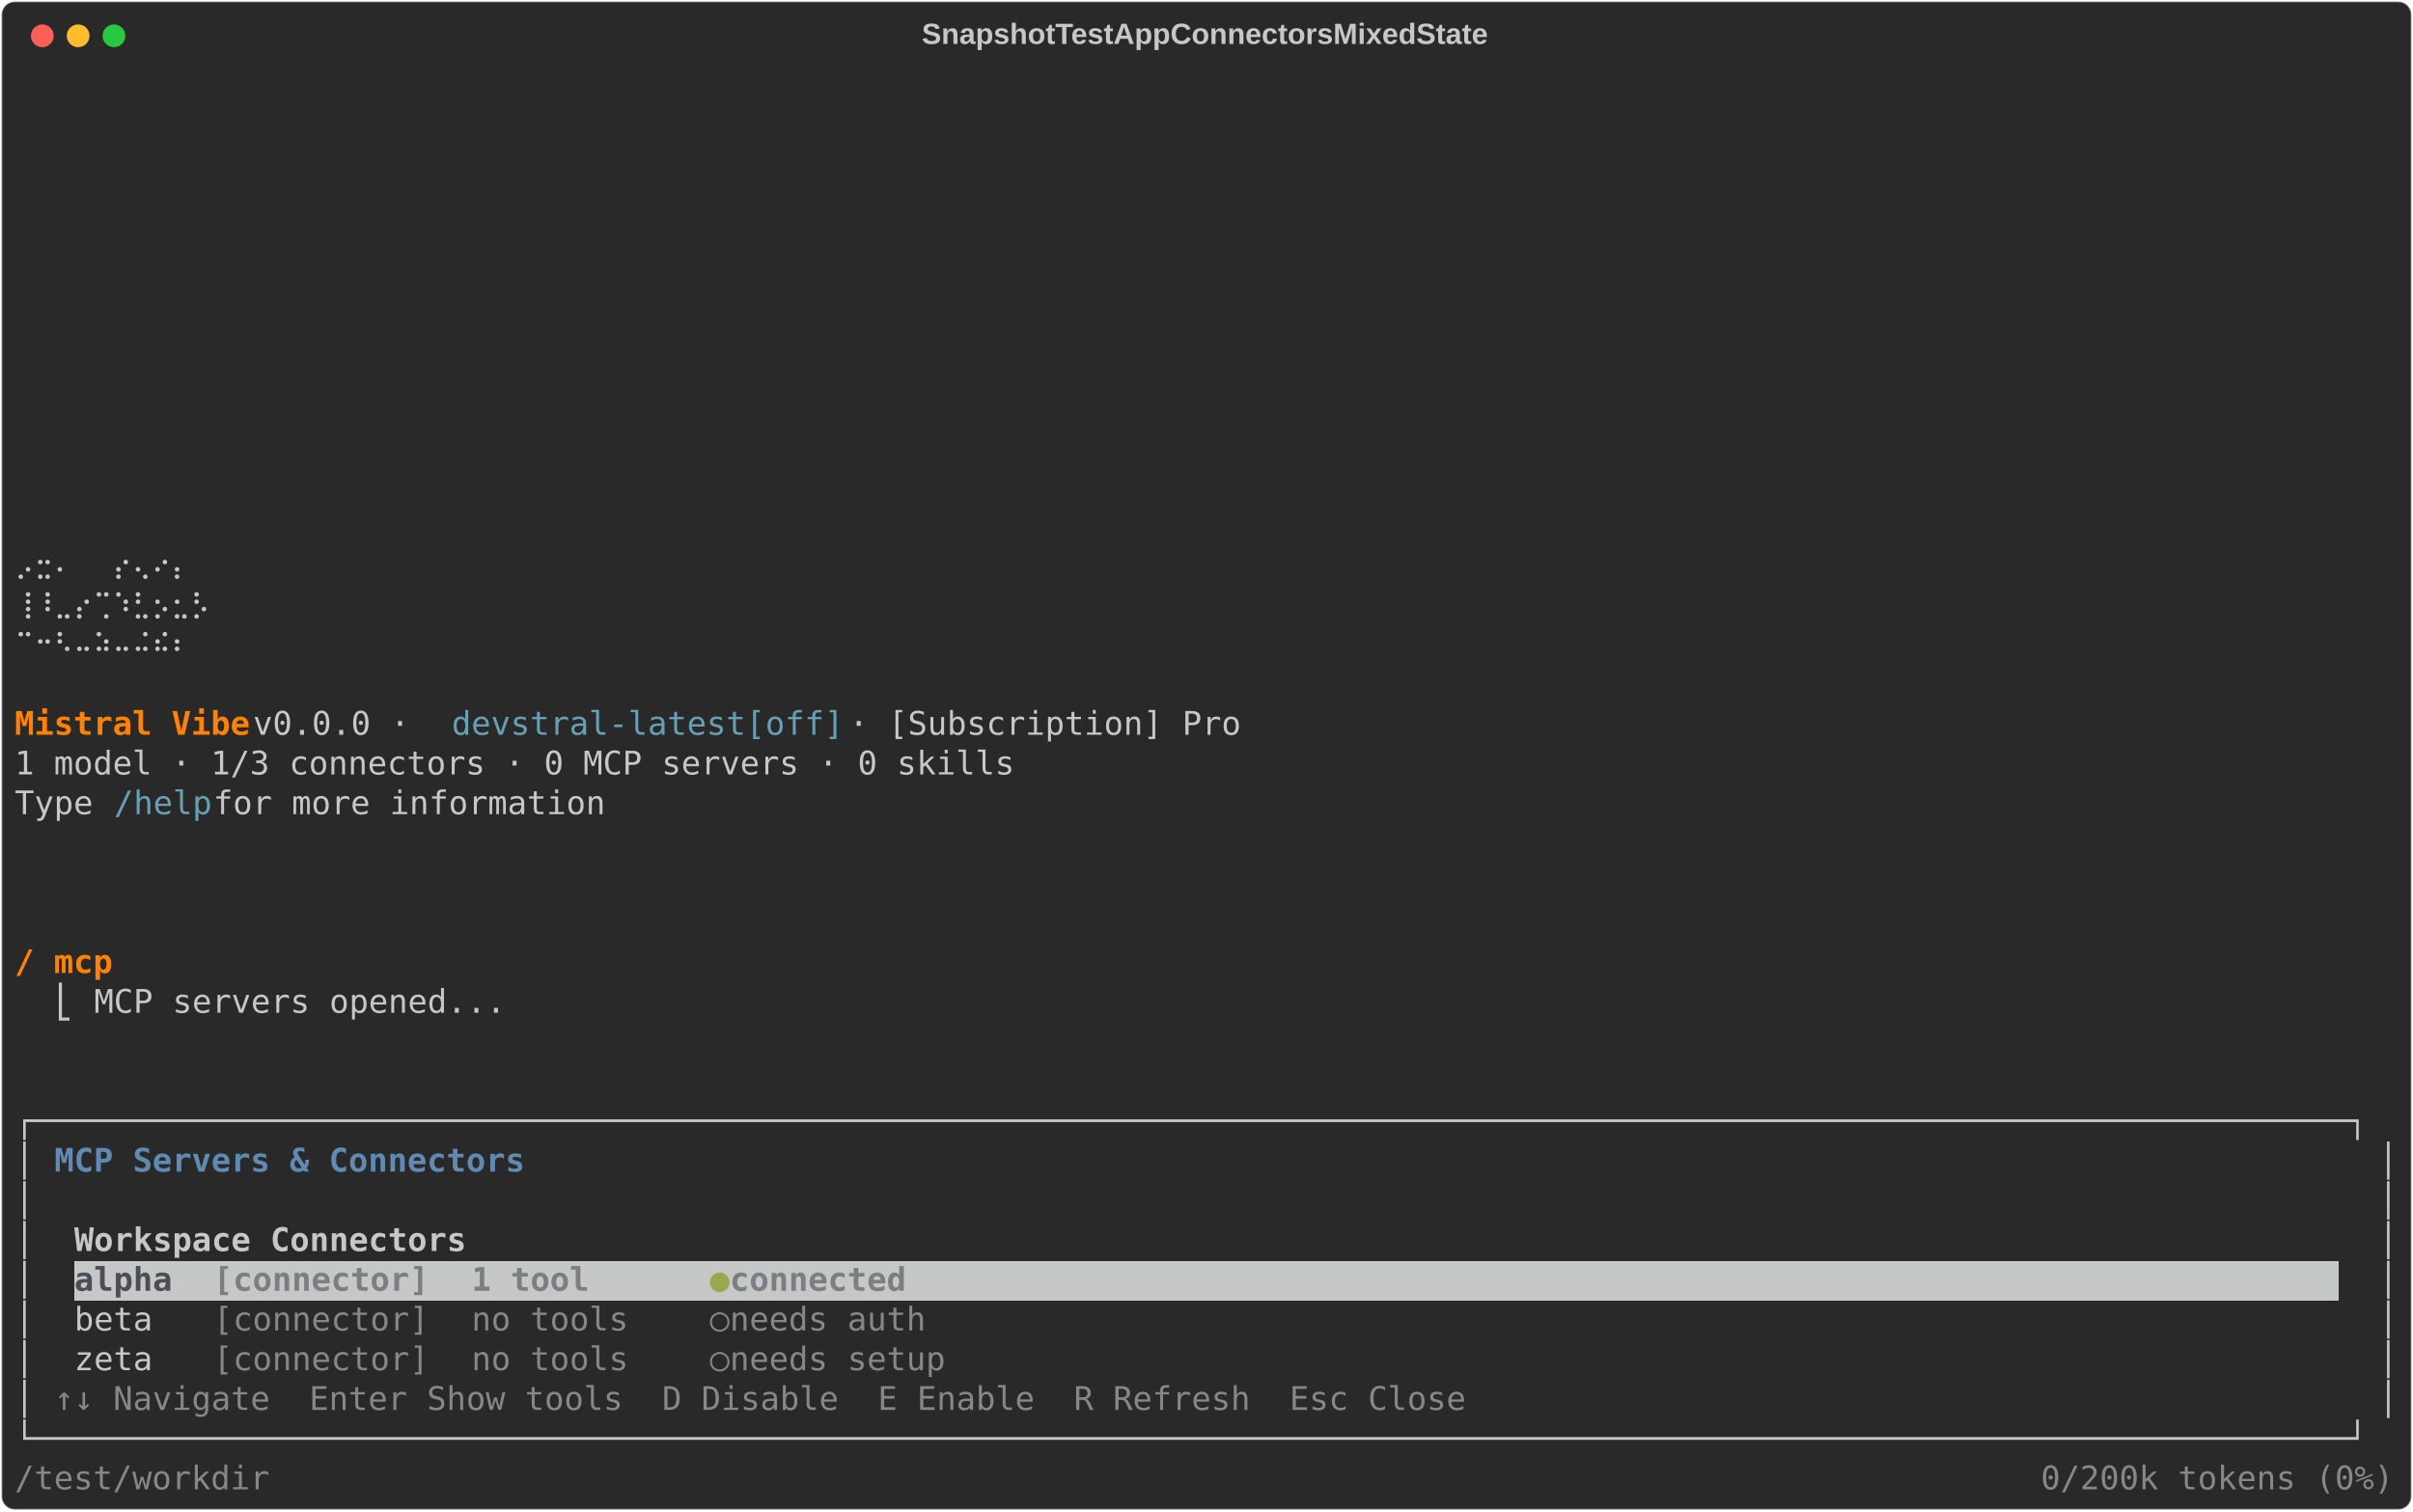
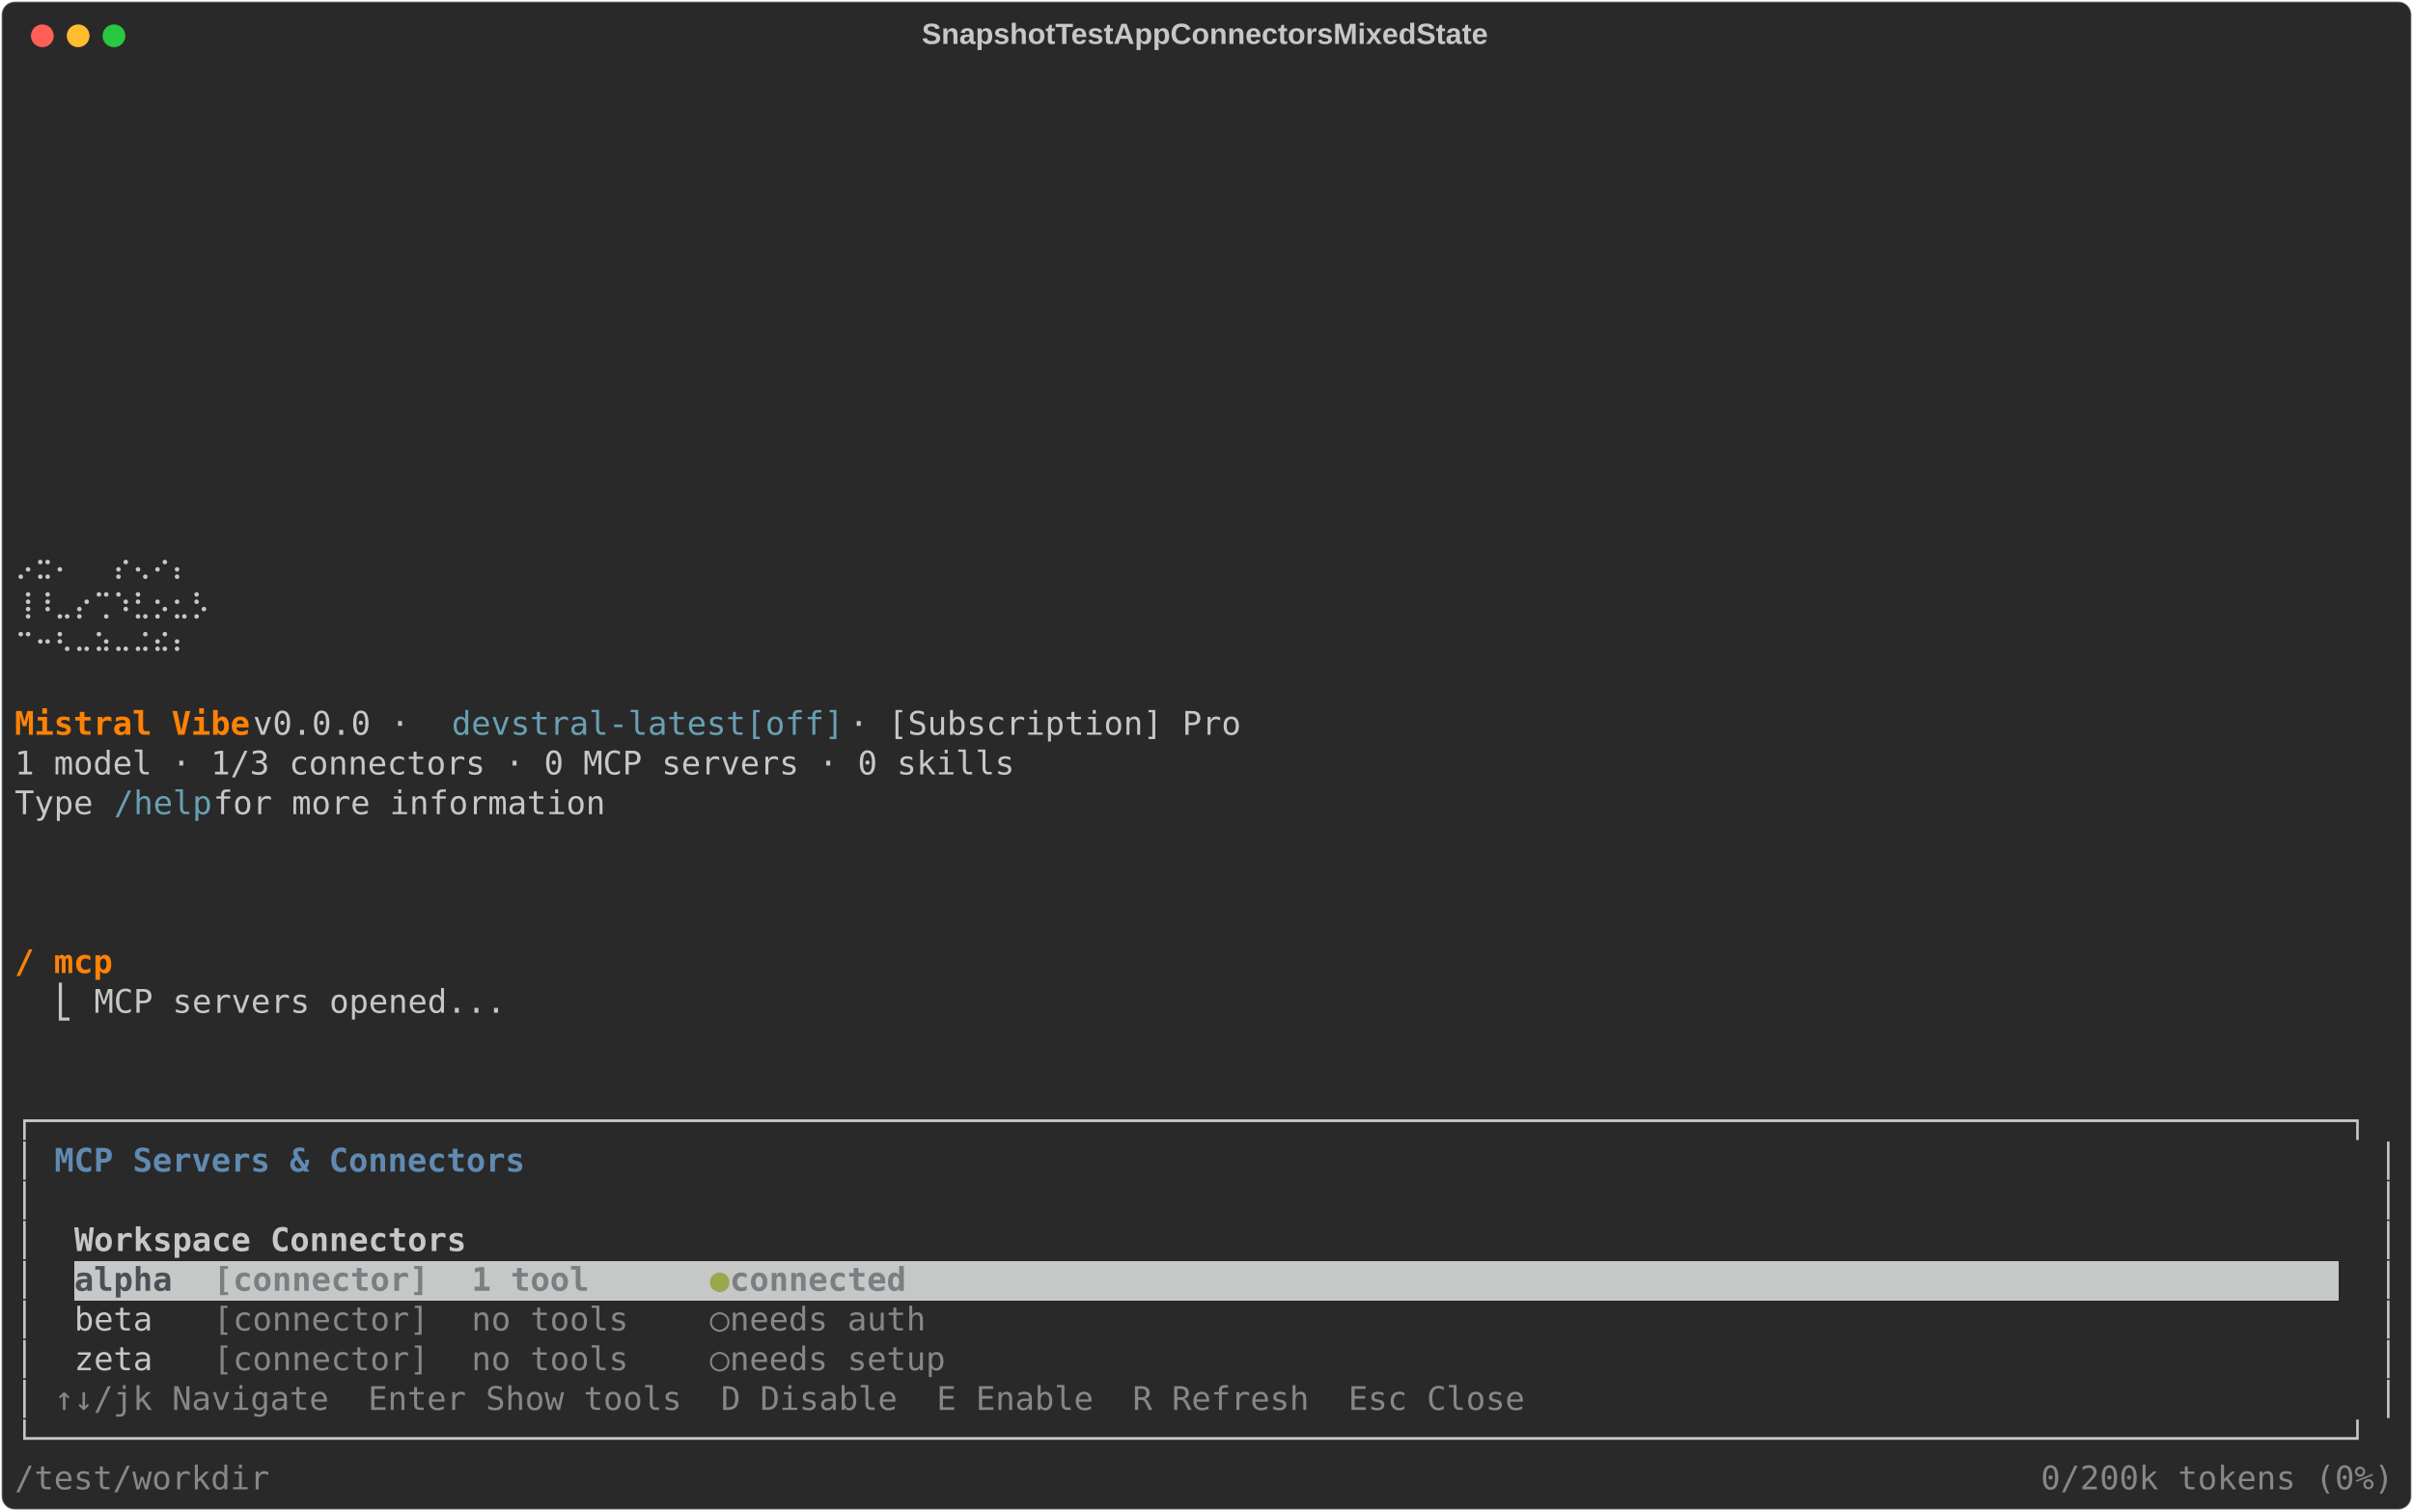
<svg xmlns="http://www.w3.org/2000/svg" class="rich-terminal" viewBox="0 0 1482 928.4">
  <style>

    @font-face {
        font-family: "Fira Code";
        src: local("FiraCode-Regular"),
                url("https://cdnjs.cloudflare.com/ajax/libs/firacode/6.2.0/woff2/FiraCode-Regular.woff2") format("woff2"),
                url("https://cdnjs.cloudflare.com/ajax/libs/firacode/6.2.0/woff/FiraCode-Regular.woff") format("woff");
        font-style: normal;
        font-weight: 400;
    }
    @font-face {
        font-family: "Fira Code";
        src: local("FiraCode-Bold"),
                url("https://cdnjs.cloudflare.com/ajax/libs/firacode/6.2.0/woff2/FiraCode-Bold.woff2") format("woff2"),
                url("https://cdnjs.cloudflare.com/ajax/libs/firacode/6.2.0/woff/FiraCode-Bold.woff") format("woff");
        font-style: bold;
        font-weight: 700;
    }

    .terminal-matrix {
        font-family: Fira Code, monospace;
        font-size: 20px;
        line-height: 24.4px;
        font-variant-east-asian: full-width;
    }

    .terminal-title {
        font-size: 18px;
        font-weight: bold;
        font-family: arial;
    }

    .terminal-r1 { fill: #c5c8c6 }
.terminal-r2 { fill: #ff8205;font-weight: bold }
.terminal-r3 { fill: #68a0b3 }
.terminal-r4 { fill: #608ab1;font-weight: bold }
.terminal-r5 { fill: #c5c8c6;font-weight: bold }
.terminal-r6 { fill: #4b4e55;font-weight: bold }
.terminal-r7 { fill: #7b7e82;font-weight: bold }
.terminal-r8 { fill: #98a84b;font-weight: bold }
.terminal-r9 { fill: #868887 }
    </style>
  <defs>
    <clipPath id="terminal-clip-terminal">
      <rect x="0" y="0" width="1463.0" height="877.4" />
    </clipPath>
    <clipPath id="terminal-line-0">
      <rect x="0" y="1.5" width="1464" height="24.65" />
    </clipPath>
    <clipPath id="terminal-line-1">
      <rect x="0" y="25.9" width="1464" height="24.65" />
    </clipPath>
    <clipPath id="terminal-line-2">
      <rect x="0" y="50.3" width="1464" height="24.65" />
    </clipPath>
    <clipPath id="terminal-line-3">
      <rect x="0" y="74.7" width="1464" height="24.65" />
    </clipPath>
    <clipPath id="terminal-line-4">
      <rect x="0" y="99.1" width="1464" height="24.65" />
    </clipPath>
    <clipPath id="terminal-line-5">
      <rect x="0" y="123.5" width="1464" height="24.65" />
    </clipPath>
    <clipPath id="terminal-line-6">
      <rect x="0" y="147.9" width="1464" height="24.65" />
    </clipPath>
    <clipPath id="terminal-line-7">
      <rect x="0" y="172.3" width="1464" height="24.65" />
    </clipPath>
    <clipPath id="terminal-line-8">
      <rect x="0" y="196.7" width="1464" height="24.65" />
    </clipPath>
    <clipPath id="terminal-line-9">
      <rect x="0" y="221.1" width="1464" height="24.65" />
    </clipPath>
    <clipPath id="terminal-line-10">
      <rect x="0" y="245.5" width="1464" height="24.65" />
    </clipPath>
    <clipPath id="terminal-line-11">
      <rect x="0" y="269.9" width="1464" height="24.65" />
    </clipPath>
    <clipPath id="terminal-line-12">
      <rect x="0" y="294.3" width="1464" height="24.65" />
    </clipPath>
    <clipPath id="terminal-line-13">
      <rect x="0" y="318.7" width="1464" height="24.65" />
    </clipPath>
    <clipPath id="terminal-line-14">
      <rect x="0" y="343.1" width="1464" height="24.65" />
    </clipPath>
    <clipPath id="terminal-line-15">
      <rect x="0" y="367.5" width="1464" height="24.65" />
    </clipPath>
    <clipPath id="terminal-line-16">
      <rect x="0" y="391.9" width="1464" height="24.65" />
    </clipPath>
    <clipPath id="terminal-line-17">
      <rect x="0" y="416.3" width="1464" height="24.65" />
    </clipPath>
    <clipPath id="terminal-line-18">
      <rect x="0" y="440.7" width="1464" height="24.65" />
    </clipPath>
    <clipPath id="terminal-line-19">
      <rect x="0" y="465.1" width="1464" height="24.65" />
    </clipPath>
    <clipPath id="terminal-line-20">
      <rect x="0" y="489.5" width="1464" height="24.65" />
    </clipPath>
    <clipPath id="terminal-line-21">
      <rect x="0" y="513.9" width="1464" height="24.65" />
    </clipPath>
    <clipPath id="terminal-line-22">
      <rect x="0" y="538.3" width="1464" height="24.65" />
    </clipPath>
    <clipPath id="terminal-line-23">
      <rect x="0" y="562.7" width="1464" height="24.65" />
    </clipPath>
    <clipPath id="terminal-line-24">
      <rect x="0" y="587.1" width="1464" height="24.65" />
    </clipPath>
    <clipPath id="terminal-line-25">
      <rect x="0" y="611.5" width="1464" height="24.65" />
    </clipPath>
    <clipPath id="terminal-line-26">
      <rect x="0" y="635.9" width="1464" height="24.65" />
    </clipPath>
    <clipPath id="terminal-line-27">
      <rect x="0" y="660.3" width="1464" height="24.65" />
    </clipPath>
    <clipPath id="terminal-line-28">
      <rect x="0" y="684.7" width="1464" height="24.65" />
    </clipPath>
    <clipPath id="terminal-line-29">
      <rect x="0" y="709.1" width="1464" height="24.65" />
    </clipPath>
    <clipPath id="terminal-line-30">
      <rect x="0" y="733.5" width="1464" height="24.65" />
    </clipPath>
    <clipPath id="terminal-line-31">
      <rect x="0" y="757.9" width="1464" height="24.65" />
    </clipPath>
    <clipPath id="terminal-line-32">
      <rect x="0" y="782.3" width="1464" height="24.65" />
    </clipPath>
    <clipPath id="terminal-line-33">
      <rect x="0" y="806.7" width="1464" height="24.65" />
    </clipPath>
    <clipPath id="terminal-line-34">
      <rect x="0" y="831.1" width="1464" height="24.65" />
    </clipPath>
  </defs>
  <rect fill="#292929" stroke="rgba(255,255,255,0.35)" stroke-width="1" x="1" y="1" width="1480" height="926.4" rx="8" />
  <text class="terminal-title" fill="#c5c8c6" text-anchor="middle" x="740" y="27">SnapshotTestAppConnectorsMixedState</text>
  <g transform="translate(26,22)">
    <circle cx="0" cy="0" r="7" fill="#ff5f57" />
    <circle cx="22" cy="0" r="7" fill="#febc2e" />
    <circle cx="44" cy="0" r="7" fill="#28c840" />
  </g>
  <g transform="translate(9, 41)" clip-path="url(#terminal-clip-terminal)">
    <rect fill="#c5c8c6" x="36.6" y="733.5" width="85.4" height="24.65" shape-rendering="crispEdges" />
    <rect fill="#c5c8c6" x="122" y="733.5" width="158.6" height="24.65" shape-rendering="crispEdges" />
    <rect fill="#c5c8c6" x="280.6" y="733.5" width="122" height="24.65" shape-rendering="crispEdges" />
    <rect fill="#c5c8c6" x="402.6" y="733.5" width="24.4" height="24.65" shape-rendering="crispEdges" />
    <rect fill="#c5c8c6" x="427" y="733.5" width="12.2" height="24.65" shape-rendering="crispEdges" />
    <rect fill="#c5c8c6" x="439.2" y="733.5" width="122" height="24.65" shape-rendering="crispEdges" />
    <rect fill="#c5c8c6" x="561.2" y="733.5" width="866.2" height="24.65" shape-rendering="crispEdges" />
    <g class="terminal-matrix">
      <text class="terminal-r1" x="1464" y="20" textLength="12.2" clip-path="url(#terminal-line-0)">
</text>
      <text class="terminal-r1" x="1464" y="44.4" textLength="12.2" clip-path="url(#terminal-line-1)">
</text>
      <text class="terminal-r1" x="1464" y="68.8" textLength="12.2" clip-path="url(#terminal-line-2)">
</text>
      <text class="terminal-r1" x="1464" y="93.2" textLength="12.2" clip-path="url(#terminal-line-3)">
</text>
      <text class="terminal-r1" x="1464" y="117.6" textLength="12.2" clip-path="url(#terminal-line-4)">
</text>
      <text class="terminal-r1" x="1464" y="142" textLength="12.2" clip-path="url(#terminal-line-5)">
</text>
      <text class="terminal-r1" x="1464" y="166.4" textLength="12.2" clip-path="url(#terminal-line-6)">
</text>
      <text class="terminal-r1" x="1464" y="190.8" textLength="12.2" clip-path="url(#terminal-line-7)">
</text>
      <text class="terminal-r1" x="1464" y="215.2" textLength="12.2" clip-path="url(#terminal-line-8)">
</text>
      <text class="terminal-r1" x="1464" y="239.6" textLength="12.2" clip-path="url(#terminal-line-9)">
</text>
      <text class="terminal-r1" x="1464" y="264" textLength="12.2" clip-path="url(#terminal-line-10)">
</text>
      <text class="terminal-r1" x="1464" y="288.4" textLength="12.2" clip-path="url(#terminal-line-11)">
</text>
      <text class="terminal-r1" x="0" y="312.8" textLength="134.2" clip-path="url(#terminal-line-12)">  ⡠⣒⠄  ⡔⢄⠔⡄</text>
      <text class="terminal-r1" x="1464" y="312.8" textLength="12.2" clip-path="url(#terminal-line-12)">
</text>
      <text class="terminal-r1" x="0" y="337.2" textLength="134.2" clip-path="url(#terminal-line-13)"> ⢸⠸⣀⡔⢉⠱⣃⡢⣂⡣</text>
      <text class="terminal-r1" x="1464" y="337.2" textLength="12.2" clip-path="url(#terminal-line-13)">
</text>
      <text class="terminal-r1" x="0" y="361.6" textLength="134.2" clip-path="url(#terminal-line-14)">  ⠉⠒⠣⠤⠵⠤⠬⠮⠆</text>
      <text class="terminal-r1" x="1464" y="361.6" textLength="12.2" clip-path="url(#terminal-line-14)">
</text>
      <text class="terminal-r1" x="1464" y="386" textLength="12.2" clip-path="url(#terminal-line-15)">
</text>
      <text class="terminal-r2" x="0" y="410.4" textLength="146.4" clip-path="url(#terminal-line-16)">Mistral Vibe</text>
      <text class="terminal-r1" x="146.4" y="410.4" textLength="122" clip-path="url(#terminal-line-16)"> v0.0.0 · </text>
      <text class="terminal-r3" x="268.4" y="410.4" textLength="244" clip-path="url(#terminal-line-16)">devstral-latest[off]</text>
      <text class="terminal-r1" x="512.4" y="410.4" textLength="256.2" clip-path="url(#terminal-line-16)"> · [Subscription] Pro</text>
      <text class="terminal-r1" x="1464" y="410.4" textLength="12.2" clip-path="url(#terminal-line-16)">
</text>
      <text class="terminal-r1" x="0" y="434.8" textLength="622.2" clip-path="url(#terminal-line-17)">1 model · 1/3 connectors · 0 MCP servers · 0 skills</text>
      <text class="terminal-r1" x="1464" y="434.8" textLength="12.2" clip-path="url(#terminal-line-17)">
</text>
      <text class="terminal-r1" x="0" y="459.2" textLength="61" clip-path="url(#terminal-line-18)">Type </text>
      <text class="terminal-r3" x="61" y="459.2" textLength="61" clip-path="url(#terminal-line-18)">/help</text>
      <text class="terminal-r1" x="122" y="459.2" textLength="256.2" clip-path="url(#terminal-line-18)"> for more information</text>
      <text class="terminal-r1" x="1464" y="459.2" textLength="12.2" clip-path="url(#terminal-line-18)">
</text>
      <text class="terminal-r1" x="1464" y="483.6" textLength="12.2" clip-path="url(#terminal-line-19)">
</text>
      <text class="terminal-r1" x="1464" y="508" textLength="12.2" clip-path="url(#terminal-line-20)">
</text>
      <text class="terminal-r1" x="1464" y="532.4" textLength="12.2" clip-path="url(#terminal-line-21)">
</text>
      <text class="terminal-r2" x="0" y="556.8" textLength="61" clip-path="url(#terminal-line-22)">/ mcp</text>
      <text class="terminal-r1" x="1464" y="556.8" textLength="12.2" clip-path="url(#terminal-line-22)">
</text>
      <text class="terminal-r1" x="24.4" y="581.2" textLength="12.2" clip-path="url(#terminal-line-23)">⎣</text>
      <text class="terminal-r1" x="48.8" y="581.2" textLength="256.2" clip-path="url(#terminal-line-23)">MCP servers opened...</text>
      <text class="terminal-r1" x="1464" y="581.2" textLength="12.2" clip-path="url(#terminal-line-23)">
</text>
      <text class="terminal-r1" x="1464" y="605.6" textLength="12.2" clip-path="url(#terminal-line-24)">
</text>
      <text class="terminal-r1" x="1464" y="630" textLength="12.2" clip-path="url(#terminal-line-25)">
</text>
      <text class="terminal-r1" x="0" y="654.4" textLength="1464" clip-path="url(#terminal-line-26)">┌──────────────────────────────────────────────────────────────────────────────────────────────────────────────────────┐</text>
      <text class="terminal-r1" x="1464" y="654.4" textLength="12.2" clip-path="url(#terminal-line-26)">
</text>
      <text class="terminal-r1" x="0" y="678.8" textLength="12.2" clip-path="url(#terminal-line-27)">│</text>
      <text class="terminal-r4" x="24.4" y="678.8" textLength="292.8" clip-path="url(#terminal-line-27)">MCP Servers &amp; Connectors</text>
      <text class="terminal-r1" x="1451.8" y="678.8" textLength="12.2" clip-path="url(#terminal-line-27)">│</text>
      <text class="terminal-r1" x="1464" y="678.8" textLength="12.2" clip-path="url(#terminal-line-27)">
</text>
      <text class="terminal-r1" x="0" y="703.2" textLength="12.2" clip-path="url(#terminal-line-28)">│</text>
      <text class="terminal-r1" x="1451.8" y="703.2" textLength="12.2" clip-path="url(#terminal-line-28)">│</text>
      <text class="terminal-r1" x="1464" y="703.2" textLength="12.2" clip-path="url(#terminal-line-28)">
</text>
      <text class="terminal-r1" x="0" y="727.6" textLength="12.2" clip-path="url(#terminal-line-29)">│</text>
      <text class="terminal-r5" x="36.6" y="727.6" textLength="244" clip-path="url(#terminal-line-29)">Workspace Connectors</text>
      <text class="terminal-r1" x="1451.8" y="727.6" textLength="12.2" clip-path="url(#terminal-line-29)">│</text>
      <text class="terminal-r1" x="1464" y="727.6" textLength="12.2" clip-path="url(#terminal-line-29)">
</text>
      <text class="terminal-r1" x="0" y="752" textLength="12.2" clip-path="url(#terminal-line-30)">│</text>
      <text class="terminal-r6" x="36.6" y="752" textLength="85.4" clip-path="url(#terminal-line-30)">  alpha</text>
      <text class="terminal-r7" x="122" y="752" textLength="158.6" clip-path="url(#terminal-line-30)">  [connector]</text>
      <text class="terminal-r7" x="280.6" y="752" textLength="122" clip-path="url(#terminal-line-30)">  1 tool  </text>
      <text class="terminal-r8" x="427" y="752" textLength="12.2" clip-path="url(#terminal-line-30)">●</text>
      <text class="terminal-r7" x="439.2" y="752" textLength="122" clip-path="url(#terminal-line-30)"> connected</text>
      <text class="terminal-r1" x="1451.8" y="752" textLength="12.2" clip-path="url(#terminal-line-30)">│</text>
      <text class="terminal-r1" x="1464" y="752" textLength="12.2" clip-path="url(#terminal-line-30)">
</text>
      <text class="terminal-r1" x="0" y="776.4" textLength="12.2" clip-path="url(#terminal-line-31)">│</text>
      <text class="terminal-r1" x="36.6" y="776.4" textLength="85.4" clip-path="url(#terminal-line-31)">  beta </text>
      <text class="terminal-r9" x="122" y="776.4" textLength="158.6" clip-path="url(#terminal-line-31)">  [connector]</text>
      <text class="terminal-r9" x="280.6" y="776.4" textLength="122" clip-path="url(#terminal-line-31)">  no tools</text>
      <text class="terminal-r9" x="427" y="776.4" textLength="12.2" clip-path="url(#terminal-line-31)">○</text>
      <text class="terminal-r9" x="439.2" y="776.4" textLength="134.2" clip-path="url(#terminal-line-31)"> needs auth</text>
      <text class="terminal-r1" x="1451.8" y="776.4" textLength="12.2" clip-path="url(#terminal-line-31)">│</text>
      <text class="terminal-r1" x="1464" y="776.4" textLength="12.2" clip-path="url(#terminal-line-31)">
</text>
      <text class="terminal-r1" x="0" y="800.8" textLength="12.2" clip-path="url(#terminal-line-32)">│</text>
      <text class="terminal-r1" x="36.6" y="800.8" textLength="85.4" clip-path="url(#terminal-line-32)">  zeta </text>
      <text class="terminal-r9" x="122" y="800.8" textLength="158.6" clip-path="url(#terminal-line-32)">  [connector]</text>
      <text class="terminal-r9" x="280.6" y="800.8" textLength="122" clip-path="url(#terminal-line-32)">  no tools</text>
      <text class="terminal-r9" x="427" y="800.8" textLength="12.2" clip-path="url(#terminal-line-32)">○</text>
      <text class="terminal-r9" x="439.2" y="800.8" textLength="146.4" clip-path="url(#terminal-line-32)"> needs setup</text>
      <text class="terminal-r1" x="1451.8" y="800.8" textLength="12.2" clip-path="url(#terminal-line-32)">│</text>
      <text class="terminal-r1" x="1464" y="800.8" textLength="12.2" clip-path="url(#terminal-line-32)">
</text>
      <text class="terminal-r1" x="0" y="825.2" textLength="12.2" clip-path="url(#terminal-line-33)">│</text>
-       <text class="terminal-r9" x="24.4" y="825.2" textLength="878.4" clip-path="url(#terminal-line-33)">↑↓ Navigate  Enter Show tools  D Disable  E Enable  R Refresh  Esc Close</text>
+       <text class="terminal-r9" x="24.4" y="825.2" textLength="915" clip-path="url(#terminal-line-33)">↑↓/jk Navigate  Enter Show tools  D Disable  E Enable  R Refresh  Esc Close</text>
      <text class="terminal-r1" x="1451.8" y="825.2" textLength="12.2" clip-path="url(#terminal-line-33)">│</text>
      <text class="terminal-r1" x="1464" y="825.2" textLength="12.2" clip-path="url(#terminal-line-33)">
</text>
      <text class="terminal-r1" x="0" y="849.6" textLength="1464" clip-path="url(#terminal-line-34)">└──────────────────────────────────────────────────────────────────────────────────────────────────────────────────────┘</text>
      <text class="terminal-r1" x="1464" y="849.6" textLength="12.2" clip-path="url(#terminal-line-34)">
</text>
      <text class="terminal-r9" x="0" y="874" textLength="158.6" clip-path="url(#terminal-line-35)">/test/workdir</text>
      <text class="terminal-r9" x="1244.4" y="874" textLength="219.6" clip-path="url(#terminal-line-35)">0/200k tokens (0%)</text>
    </g>
  </g>
</svg>
